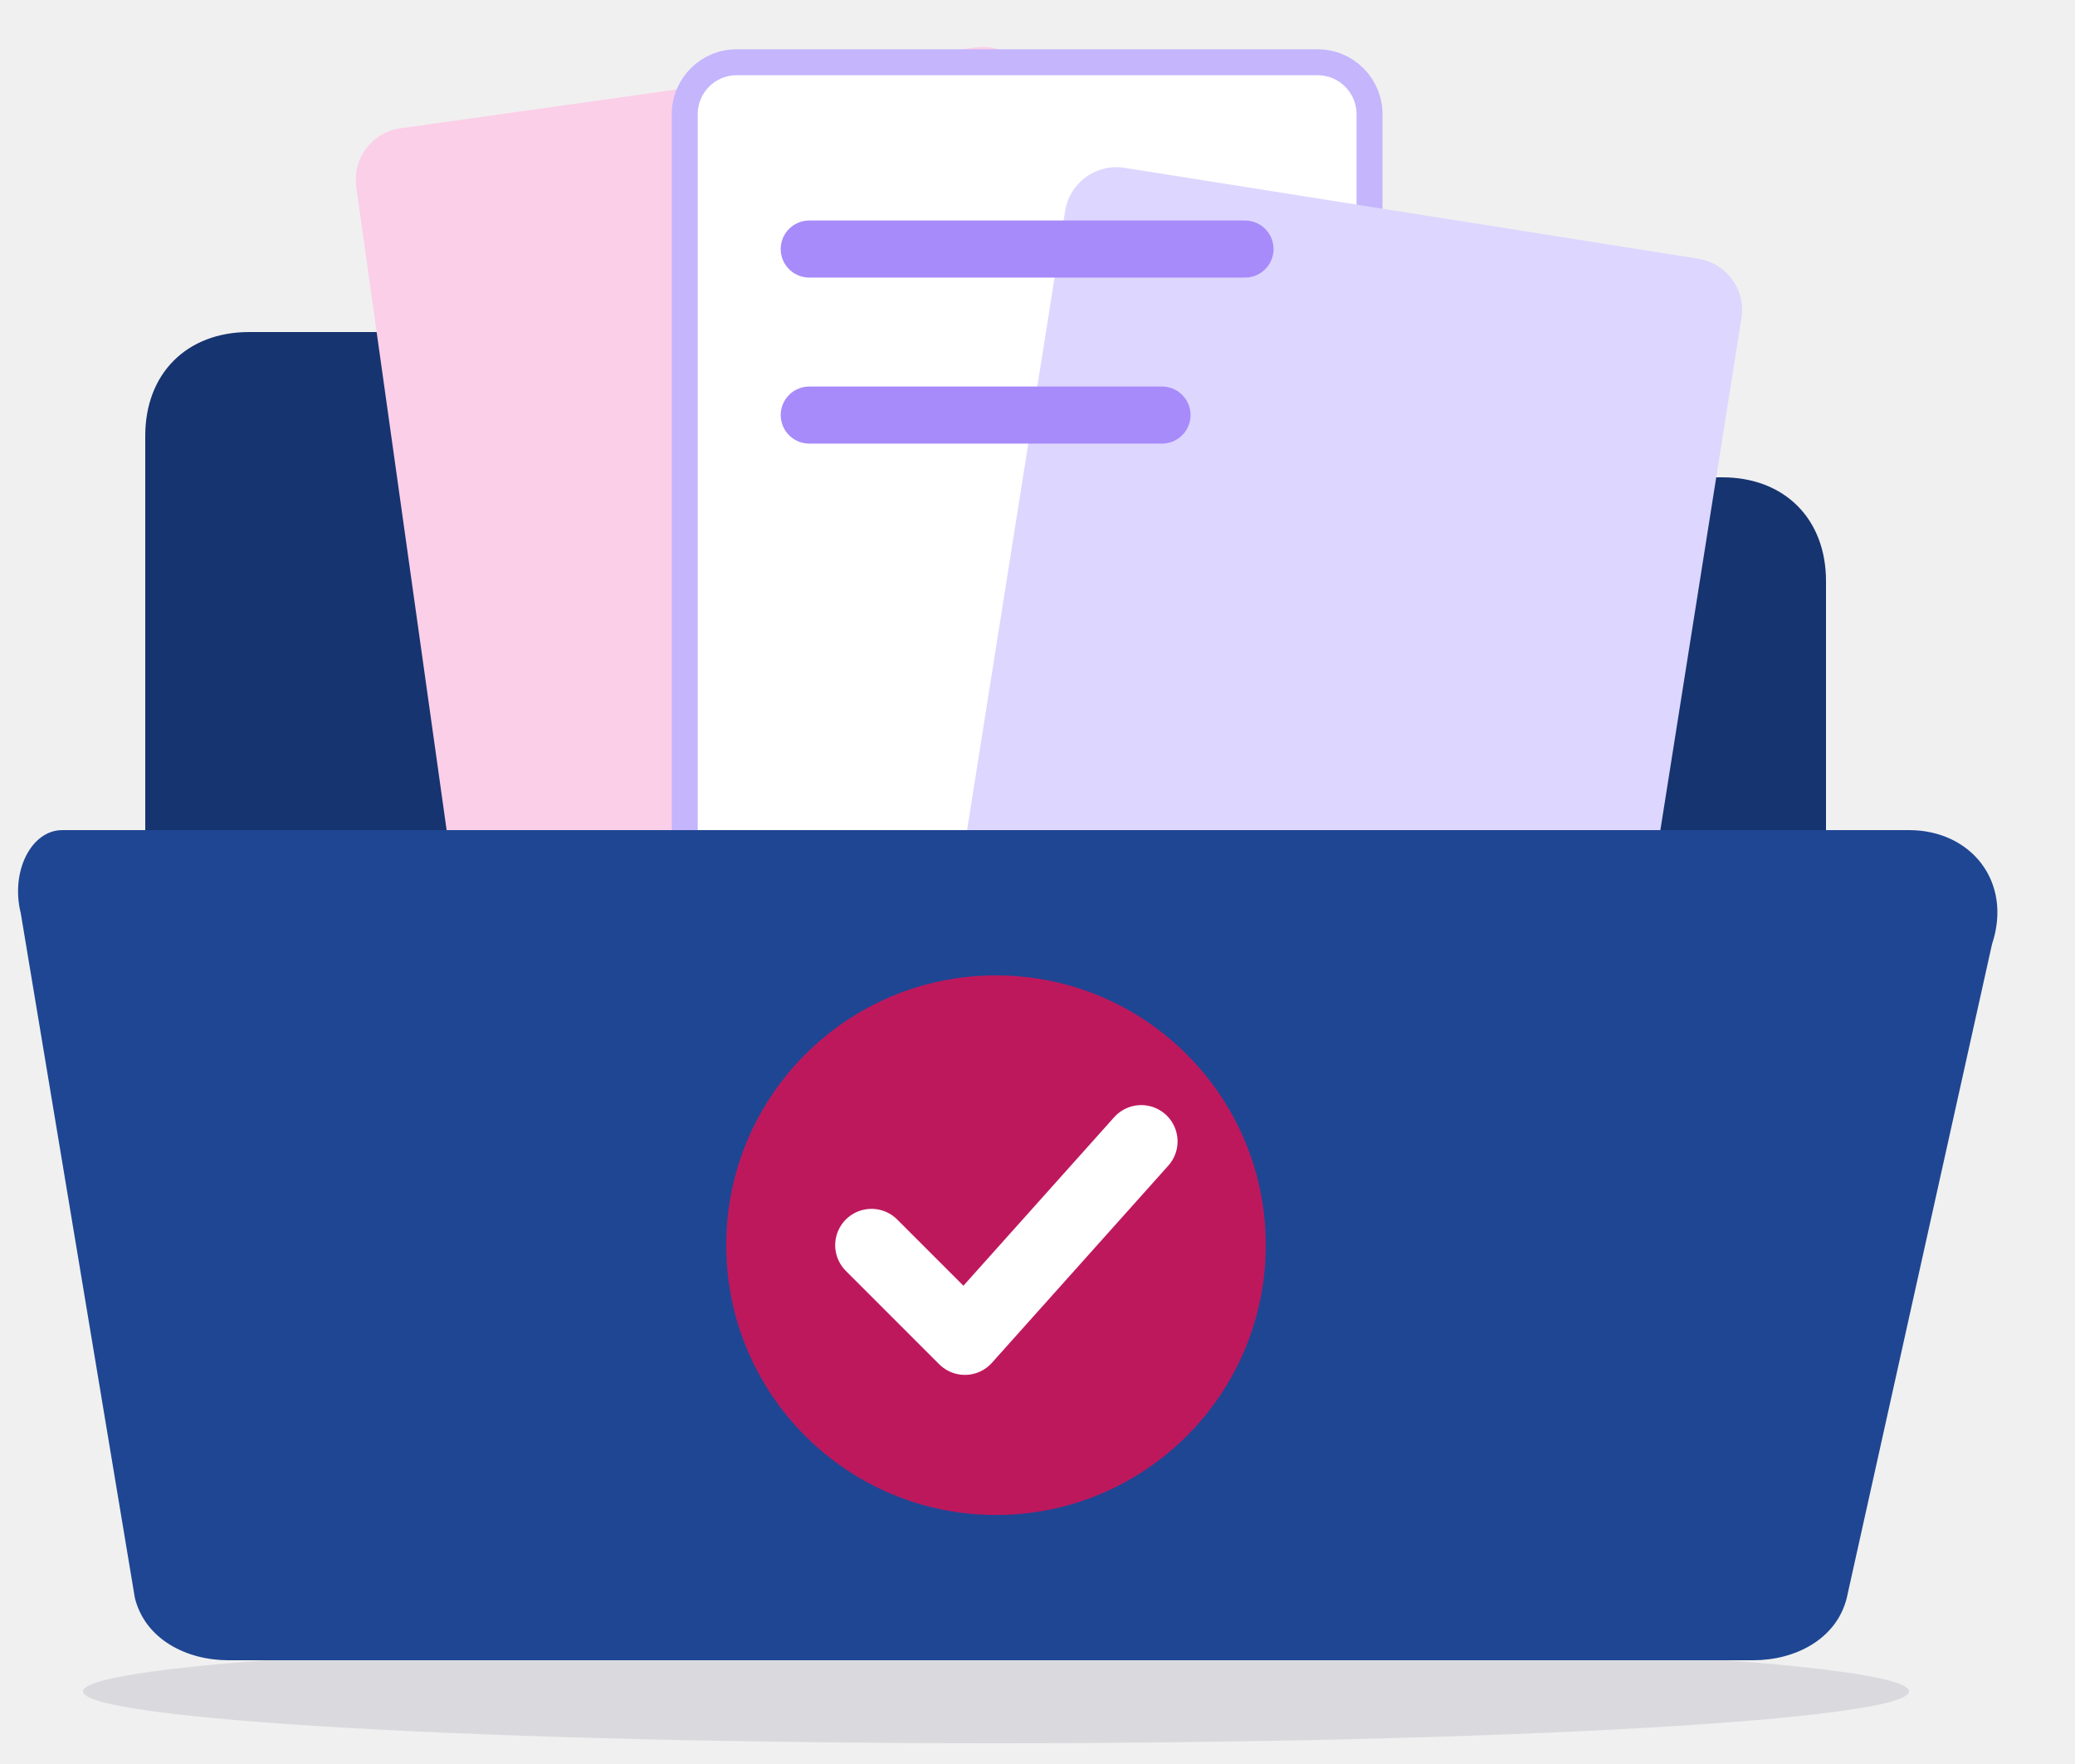
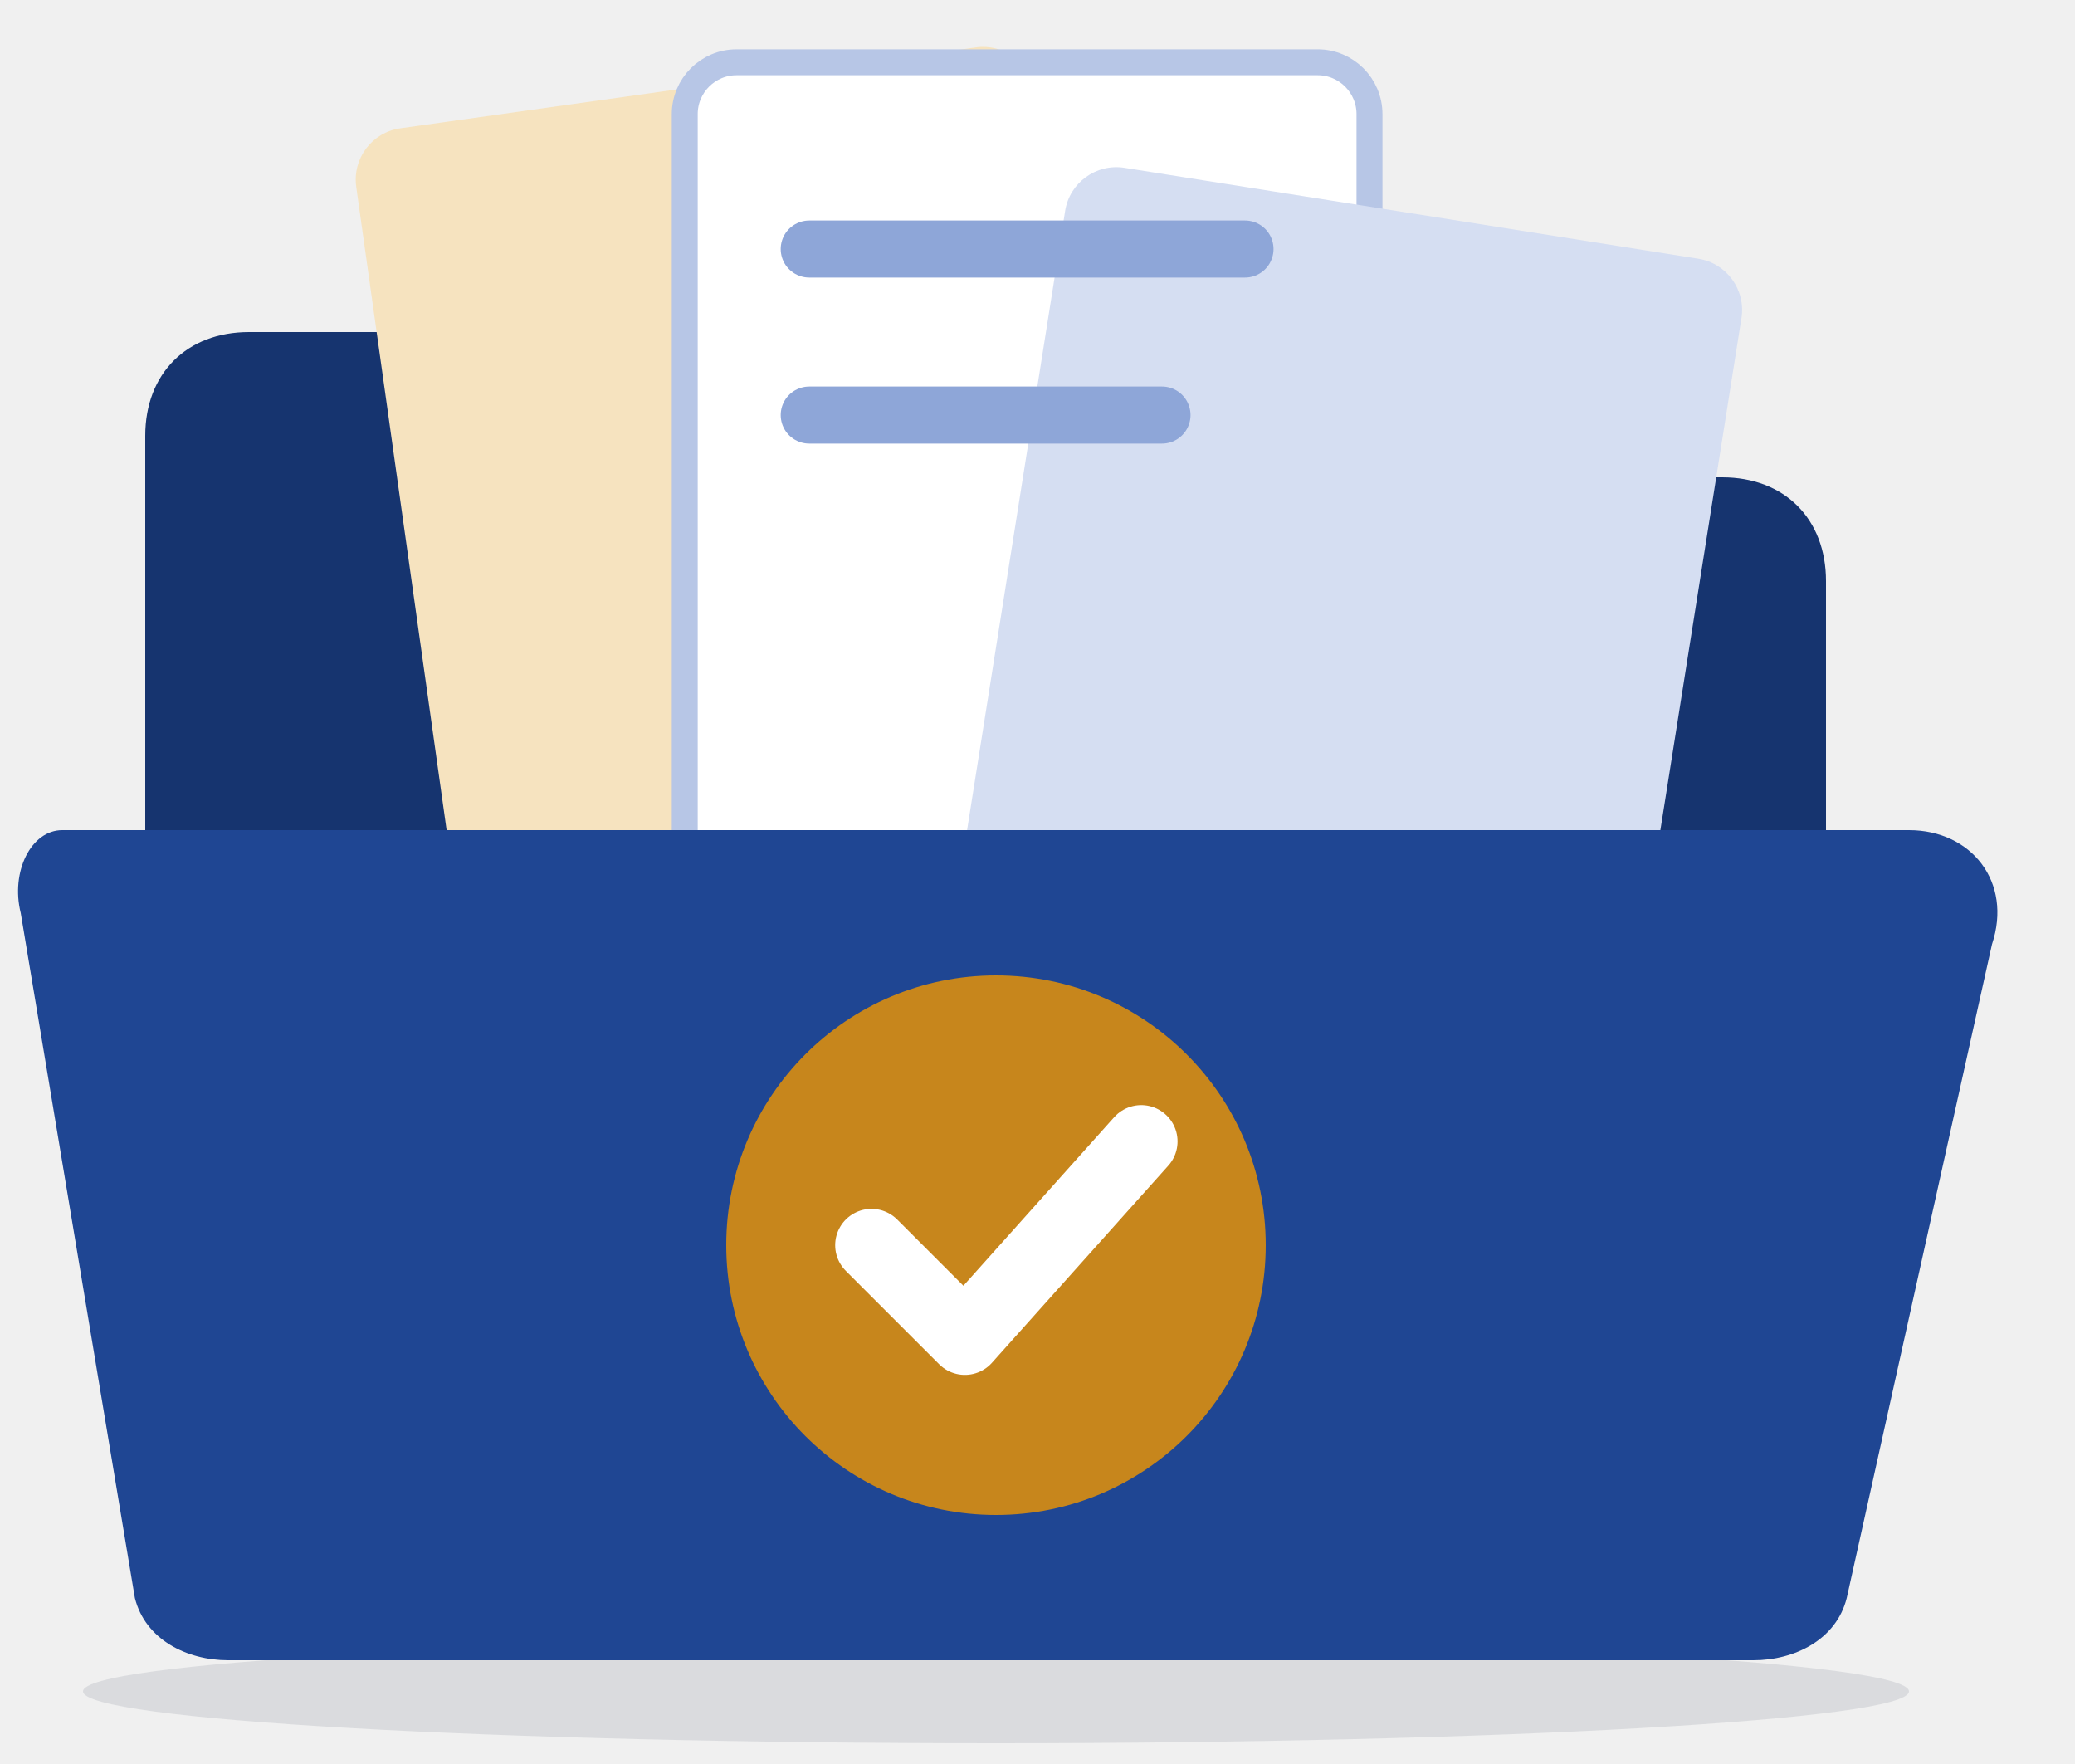
<svg xmlns="http://www.w3.org/2000/svg" viewBox="0 0 200 170">
-   <ellipse cx="96" cy="163" rx="88" ry="5" fill="#15123a" opacity=".1" />
+   <ellipse cx="96" cy="163" rx="88" ry="5" fill="#14213d" opacity=".1" />
  <path d="M14 42C14 36 18 32 24 32H68L82 46H166C172 46 176 50 176 56V150C176 156 172 160 166 160H24C18 160 14 156 14 150Z" fill="#16346f" />
-   <rect x="40" y="8" width="66" height="96" rx="5" fill="#fbcfe8" transform="rotate(-8 73 56)" />
-   <rect x="66" y="6" width="66" height="96" rx="5" fill="#fff" stroke="#c4b5fd" stroke-width="2.5" />
-   <rect x="96" y="20" width="66" height="90" rx="5" fill="#ddd6fe" transform="rotate(9 129 65)" />
-   <g stroke-width="5.5" stroke-linecap="round" stroke="#a78bfa">
+   <rect x="40" y="8" width="66" height="96" rx="5" fill="#f6e3bf" transform="rotate(-8 73 56)" />
+   <rect x="66" y="6" width="66" height="96" rx="5" fill="#fff" stroke="#b7c6e6" stroke-width="2.5" />
+   <rect x="96" y="20" width="66" height="90" rx="5" fill="#d5def2" transform="rotate(9 129 65)" />
+   <g stroke-width="5.5" stroke-linecap="round" stroke="#8ea6d8">
    <path d="M78 24H120M78 40H112" />
  </g>
  <path d="M6 80H184C190 80 194 85 192 91L178 154C177 158 173 160 169 160H22C18 160 14 158 13 154L2 88C1 84 3 80 6 80Z" fill="#1f4693" />
-   <circle cx="96" cy="120" r="26" fill="#be185d" />
+   <circle cx="96" cy="120" r="26" fill="#c7861c" />
  <path d="M84 120L93 129L110 110" fill="none" stroke="#fff" stroke-width="7" stroke-linecap="round" stroke-linejoin="round" />
</svg>
